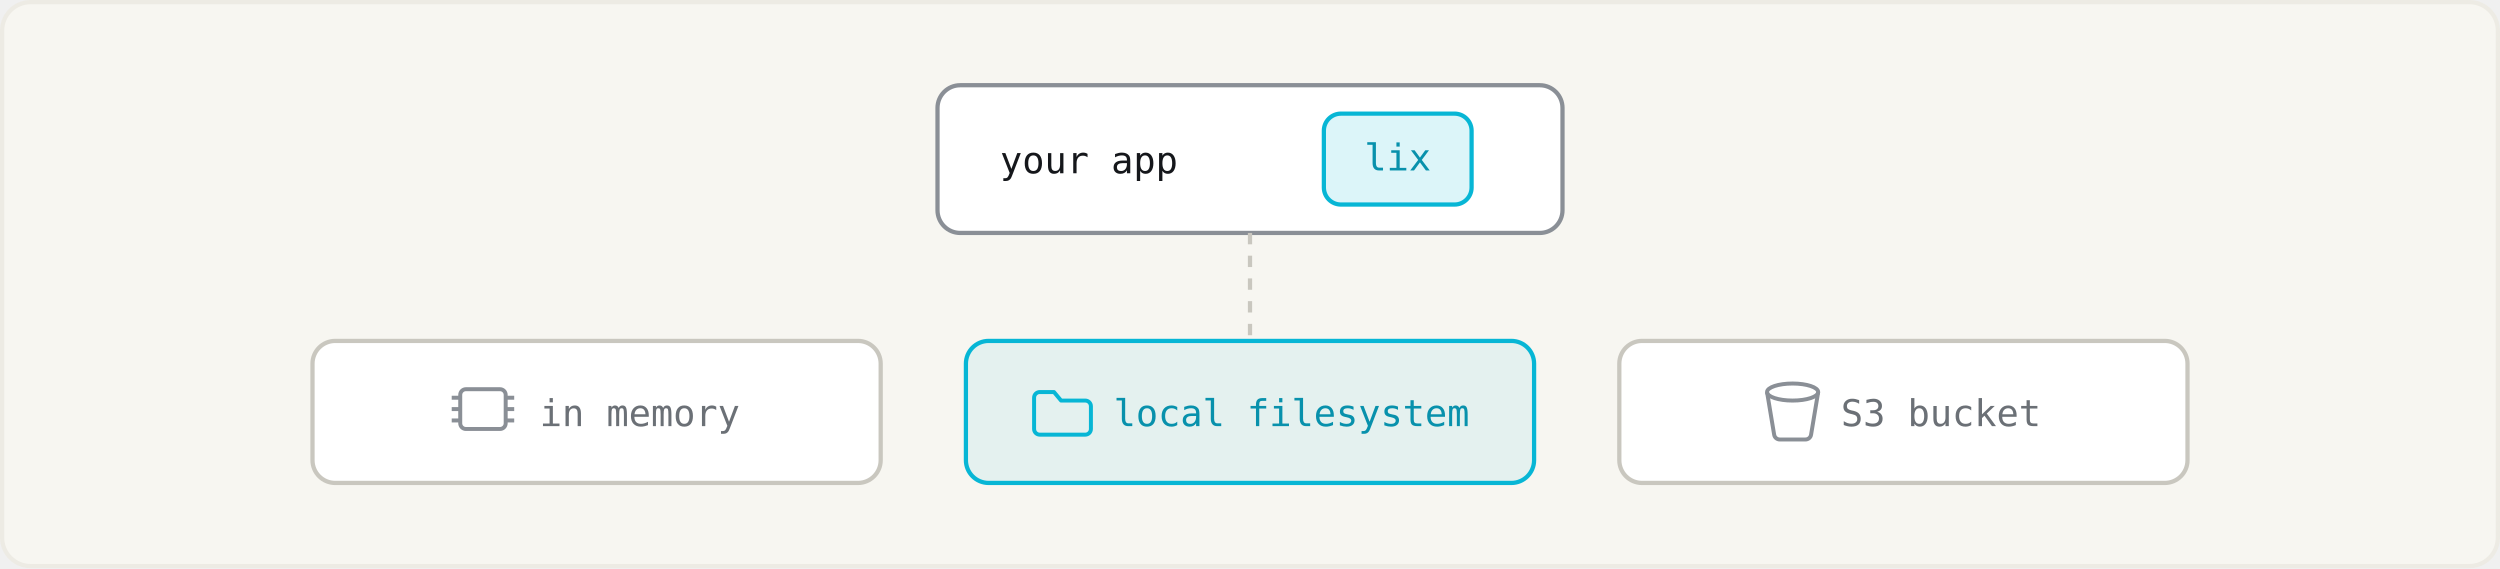
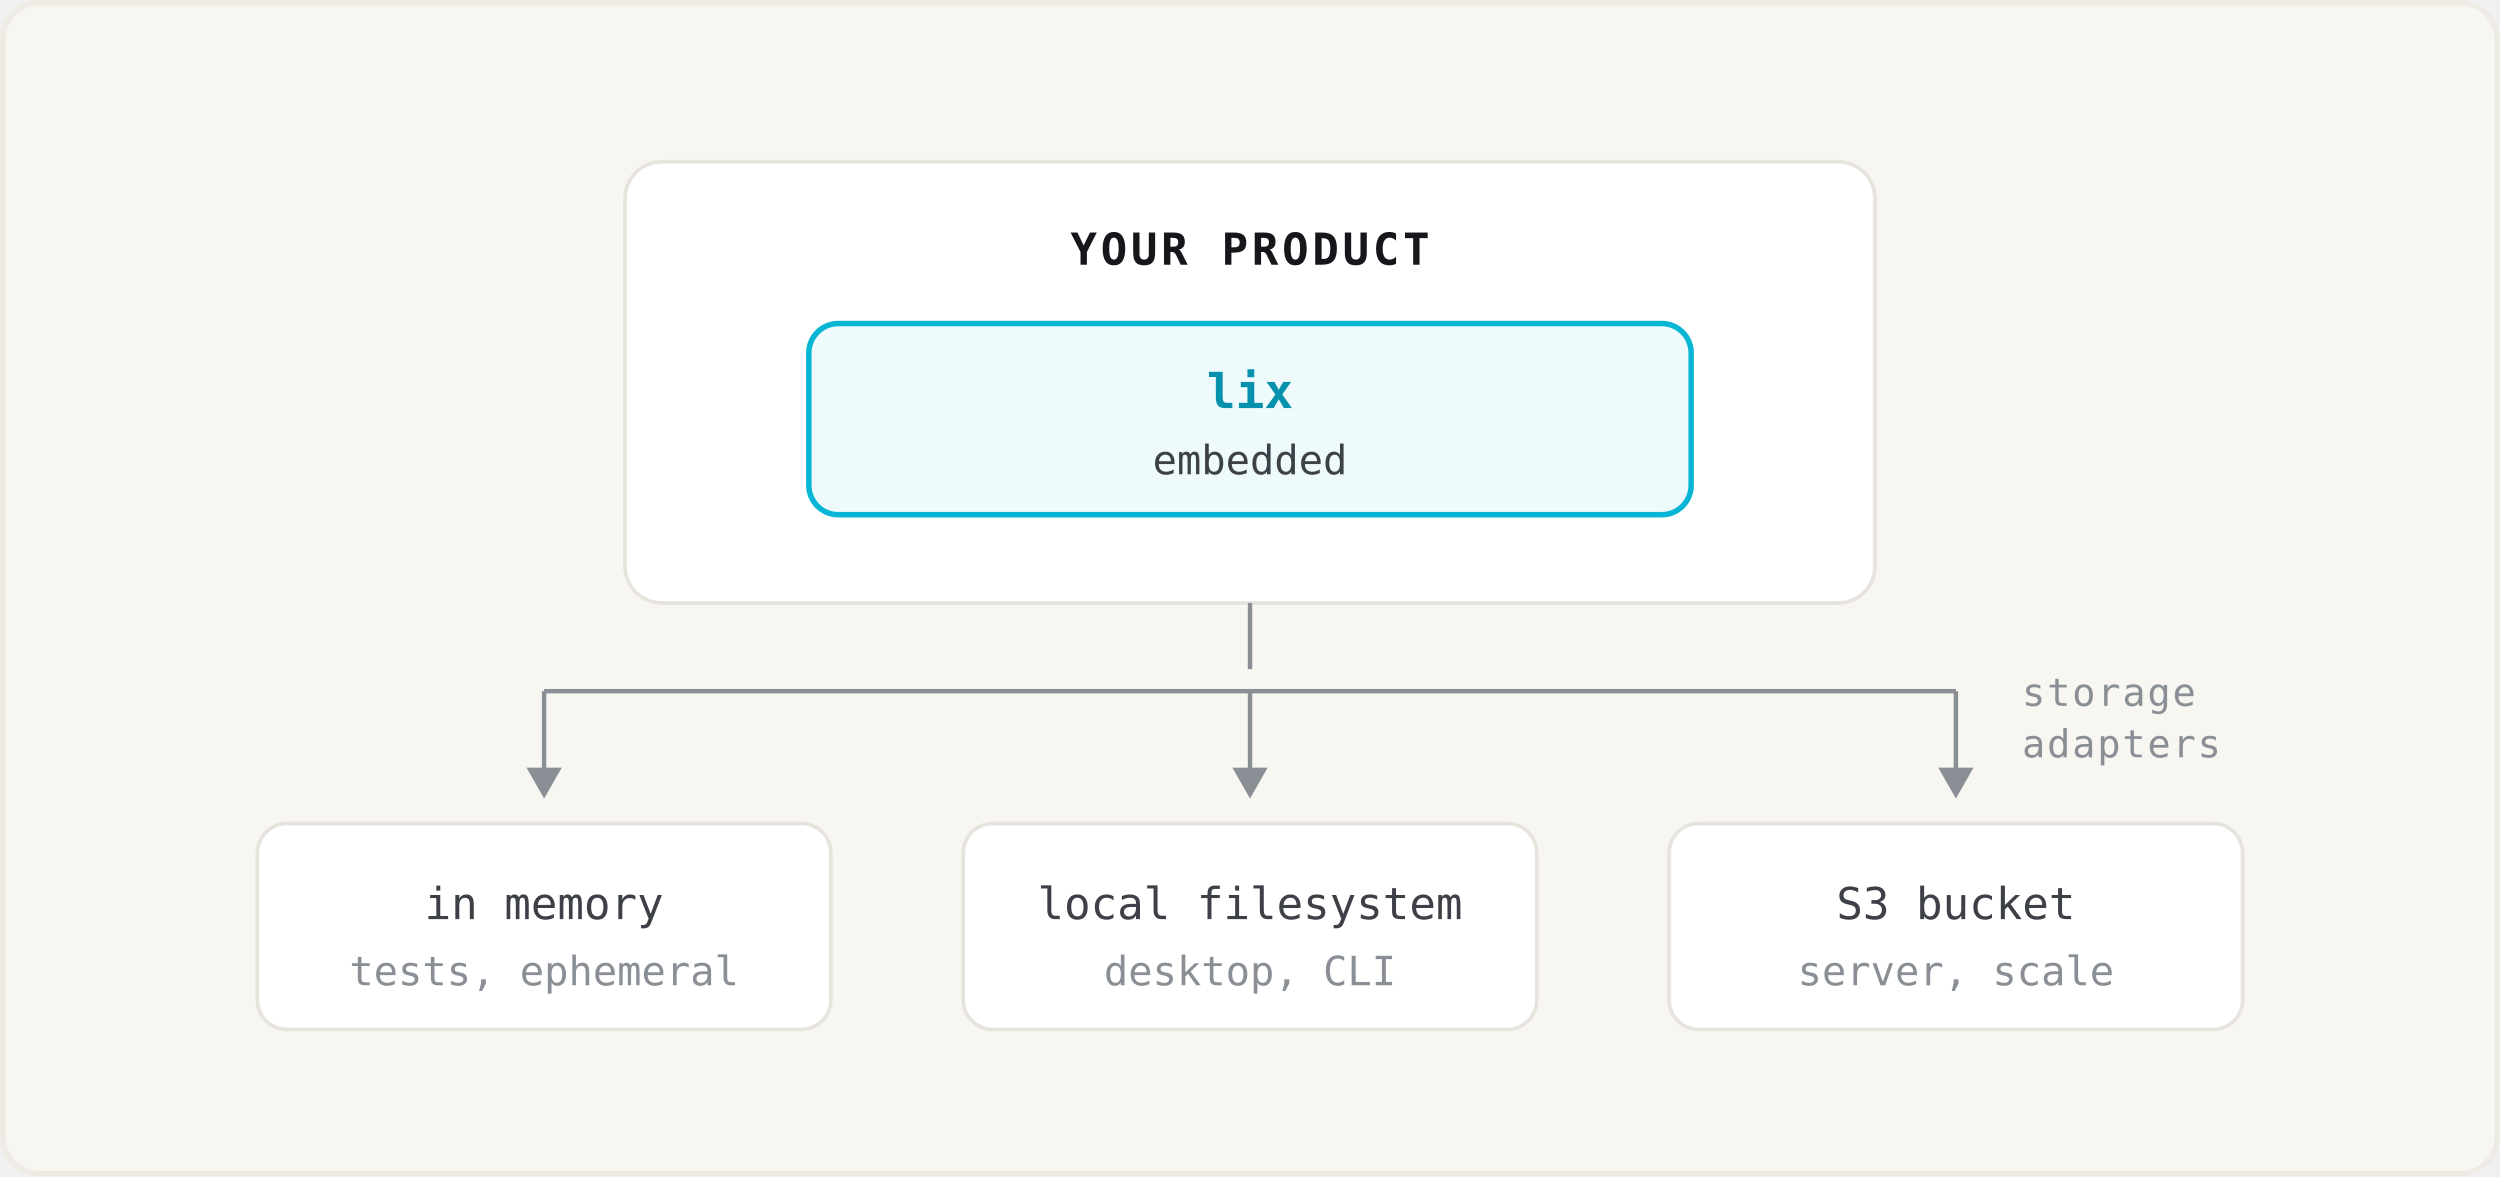
- <svg xmlns="http://www.w3.org/2000/svg" viewBox="0 0 880 200" role="img" aria-label="Lix runs in your app on a storage adapter: in memory, local filesystem, or S3 bucket" font-family="ui-monospace, 'SF Mono', SFMono-Regular, Menlo, Consolas, monospace">
-   <rect x="0.75" y="0.75" width="878.5" height="198.5" rx="10" fill="#F7F6F1" stroke="#EDEBE4" stroke-width="1.5" />
-   <rect x="330" y="30" width="220" height="52" rx="8" fill="#FFFFFF" stroke="#8A8F96" stroke-width="1.5" />
-   <text x="352" y="61" font-size="13" fill="#15171B">your app</text>
-   <rect x="466" y="40" width="52" height="32" rx="6" fill="rgba(7,182,213,0.14)" stroke="#07B6D5" stroke-width="1.5" />
-   <text x="492" y="60" font-size="13" fill="#0891AC" text-anchor="middle">lix</text>
-   <line x1="440" y1="82" x2="440" y2="120" stroke="#C9C7BF" stroke-width="1.5" stroke-dasharray="4 4" />
-   <rect x="110" y="120" width="200" height="50" rx="8" fill="#FFFFFF" stroke="#C9C7BF" stroke-width="1.5" />
-   <rect x="162" y="137" width="16" height="14" rx="2" fill="none" stroke="#8A8F96" stroke-width="1.4" />
-   <line x1="159" y1="140" x2="162" y2="140" stroke="#8A8F96" stroke-width="1.4" />
-   <line x1="159" y1="144" x2="162" y2="144" stroke="#8A8F96" stroke-width="1.4" />
-   <line x1="159" y1="148" x2="162" y2="148" stroke="#8A8F96" stroke-width="1.4" />
-   <line x1="178" y1="140" x2="181" y2="140" stroke="#8A8F96" stroke-width="1.4" />
-   <line x1="178" y1="144" x2="181" y2="144" stroke="#8A8F96" stroke-width="1.4" />
-   <line x1="178" y1="148" x2="181" y2="148" stroke="#8A8F96" stroke-width="1.4" />
-   <text x="190" y="150" font-size="13" fill="#6B7076">in memory</text>
-   <rect x="340" y="120" width="200" height="50" rx="8" fill="rgba(7,182,213,0.08)" stroke="#07B6D5" stroke-width="1.5" />
-   <path d="M364 140 a2 2 0 0 1 2 -2 h5 l2.5 3 h8.5 a2 2 0 0 1 2 2 v8 a2 2 0 0 1 -2 2 h-16 a2 2 0 0 1 -2 -2 Z" fill="none" stroke="#07B6D5" stroke-width="1.4" stroke-linejoin="round" />
-   <text x="392" y="150" font-size="13" fill="#0891AC">local filesystem</text>
-   <rect x="570" y="120" width="200" height="50" rx="8" fill="#FFFFFF" stroke="#C9C7BF" stroke-width="1.5" />
-   <ellipse cx="631" cy="138" rx="9" ry="3" fill="#FFFFFF" stroke="#8A8F96" stroke-width="1.4" />
-   <path d="M622 138 L624.5 153 a2 2 0 0 0 2 1.7 h9 a2 2 0 0 0 2 -1.7 L640 138" fill="none" stroke="#8A8F96" stroke-width="1.4" />
-   <text x="648" y="150" font-size="13" fill="#6B7076">S3 bucket</text>
+ <svg xmlns="http://www.w3.org/2000/svg" viewBox="0 0 680 320" role="img" aria-label="Lix embeds in your product and runs on a storage adapter: in memory, local filesystem, or S3 bucket." font-family="ui-monospace, 'SF Mono', SFMono-Regular, Menlo, Consolas, monospace">
+   <defs>
+     <marker id="ps-arr" markerWidth="8" markerHeight="8" refX="6" refY="4" orient="auto">
+       <path d="M0 0 L7 4 L0 8 Z" fill="#8A8F96" />
+     </marker>
+   </defs>
+   <rect x="0.75" y="0.75" width="678.5" height="318.5" rx="10" fill="#F7F6F1" stroke="#EDEBE4" stroke-width="1.5" />
+   <g transform="translate(20, 20)">
+     <rect x="150" y="24" width="340" height="120" rx="10" fill="#FFFFFF" stroke="#E6E4DD" />
+     <text x="320" y="52" text-anchor="middle" font-size="12" font-weight="700" letter-spacing="1" fill="#15171B">YOUR PRODUCT</text>
+     <rect x="200" y="68" width="240" height="52" rx="8" fill="rgba(7,182,213,0.07)" stroke="#07B6D5" stroke-width="1.5" />
+     <text x="320" y="91" text-anchor="middle" font-size="13" font-weight="700" fill="#0891AC">lix</text>
+     <text x="320" y="109" text-anchor="middle" font-size="11" fill="#3D4046">embedded</text>
+     <line x1="320" y1="144" x2="320" y2="162" stroke="#8A8F96" stroke-width="1.2" />
+     <line x1="128" y1="168" x2="512" y2="168" stroke="#8A8F96" stroke-width="1.2" />
+     <text x="530" y="172" font-size="10.5" letter-spacing="0.5" fill="#8A8F96">storage</text>
+     <text x="530" y="186" font-size="10.5" letter-spacing="0.5" fill="#8A8F96">adapters</text>
+     <g transform="translate(128, 232)">
+       <rect x="-78" y="-28" width="156" height="56" rx="8" fill="#FFFFFF" stroke="#E6E4DD" />
+       <text x="0" y="-2" text-anchor="middle" font-size="12" font-weight="500" fill="#3D4046">in memory</text>
+       <text x="0" y="16" text-anchor="middle" font-size="11" fill="#8A8F96">tests, ephemeral</text>
+     </g>
+     <line x1="128" y1="168" x2="128" y2="196" stroke="#8A8F96" stroke-width="1.2" marker-end="url(#ps-arr)" />
+     <g transform="translate(320, 232)">
+       <rect x="-78" y="-28" width="156" height="56" rx="8" fill="#FFFFFF" stroke="#E6E4DD" />
+       <text x="0" y="-2" text-anchor="middle" font-size="12" font-weight="500" fill="#3D4046">local filesystem</text>
+       <text x="0" y="16" text-anchor="middle" font-size="11" fill="#8A8F96">desktop, CLI</text>
+     </g>
+     <line x1="320" y1="168" x2="320" y2="196" stroke="#8A8F96" stroke-width="1.2" marker-end="url(#ps-arr)" />
+     <g transform="translate(512, 232)">
+       <rect x="-78" y="-28" width="156" height="56" rx="8" fill="#FFFFFF" stroke="#E6E4DD" />
+       <text x="0" y="-2" text-anchor="middle" font-size="12" font-weight="500" fill="#3D4046">S3 bucket</text>
+       <text x="0" y="16" text-anchor="middle" font-size="11" fill="#8A8F96">server, scale</text>
+     </g>
+     <line x1="512" y1="168" x2="512" y2="196" stroke="#8A8F96" stroke-width="1.2" marker-end="url(#ps-arr)" />
+   </g>
</svg>
